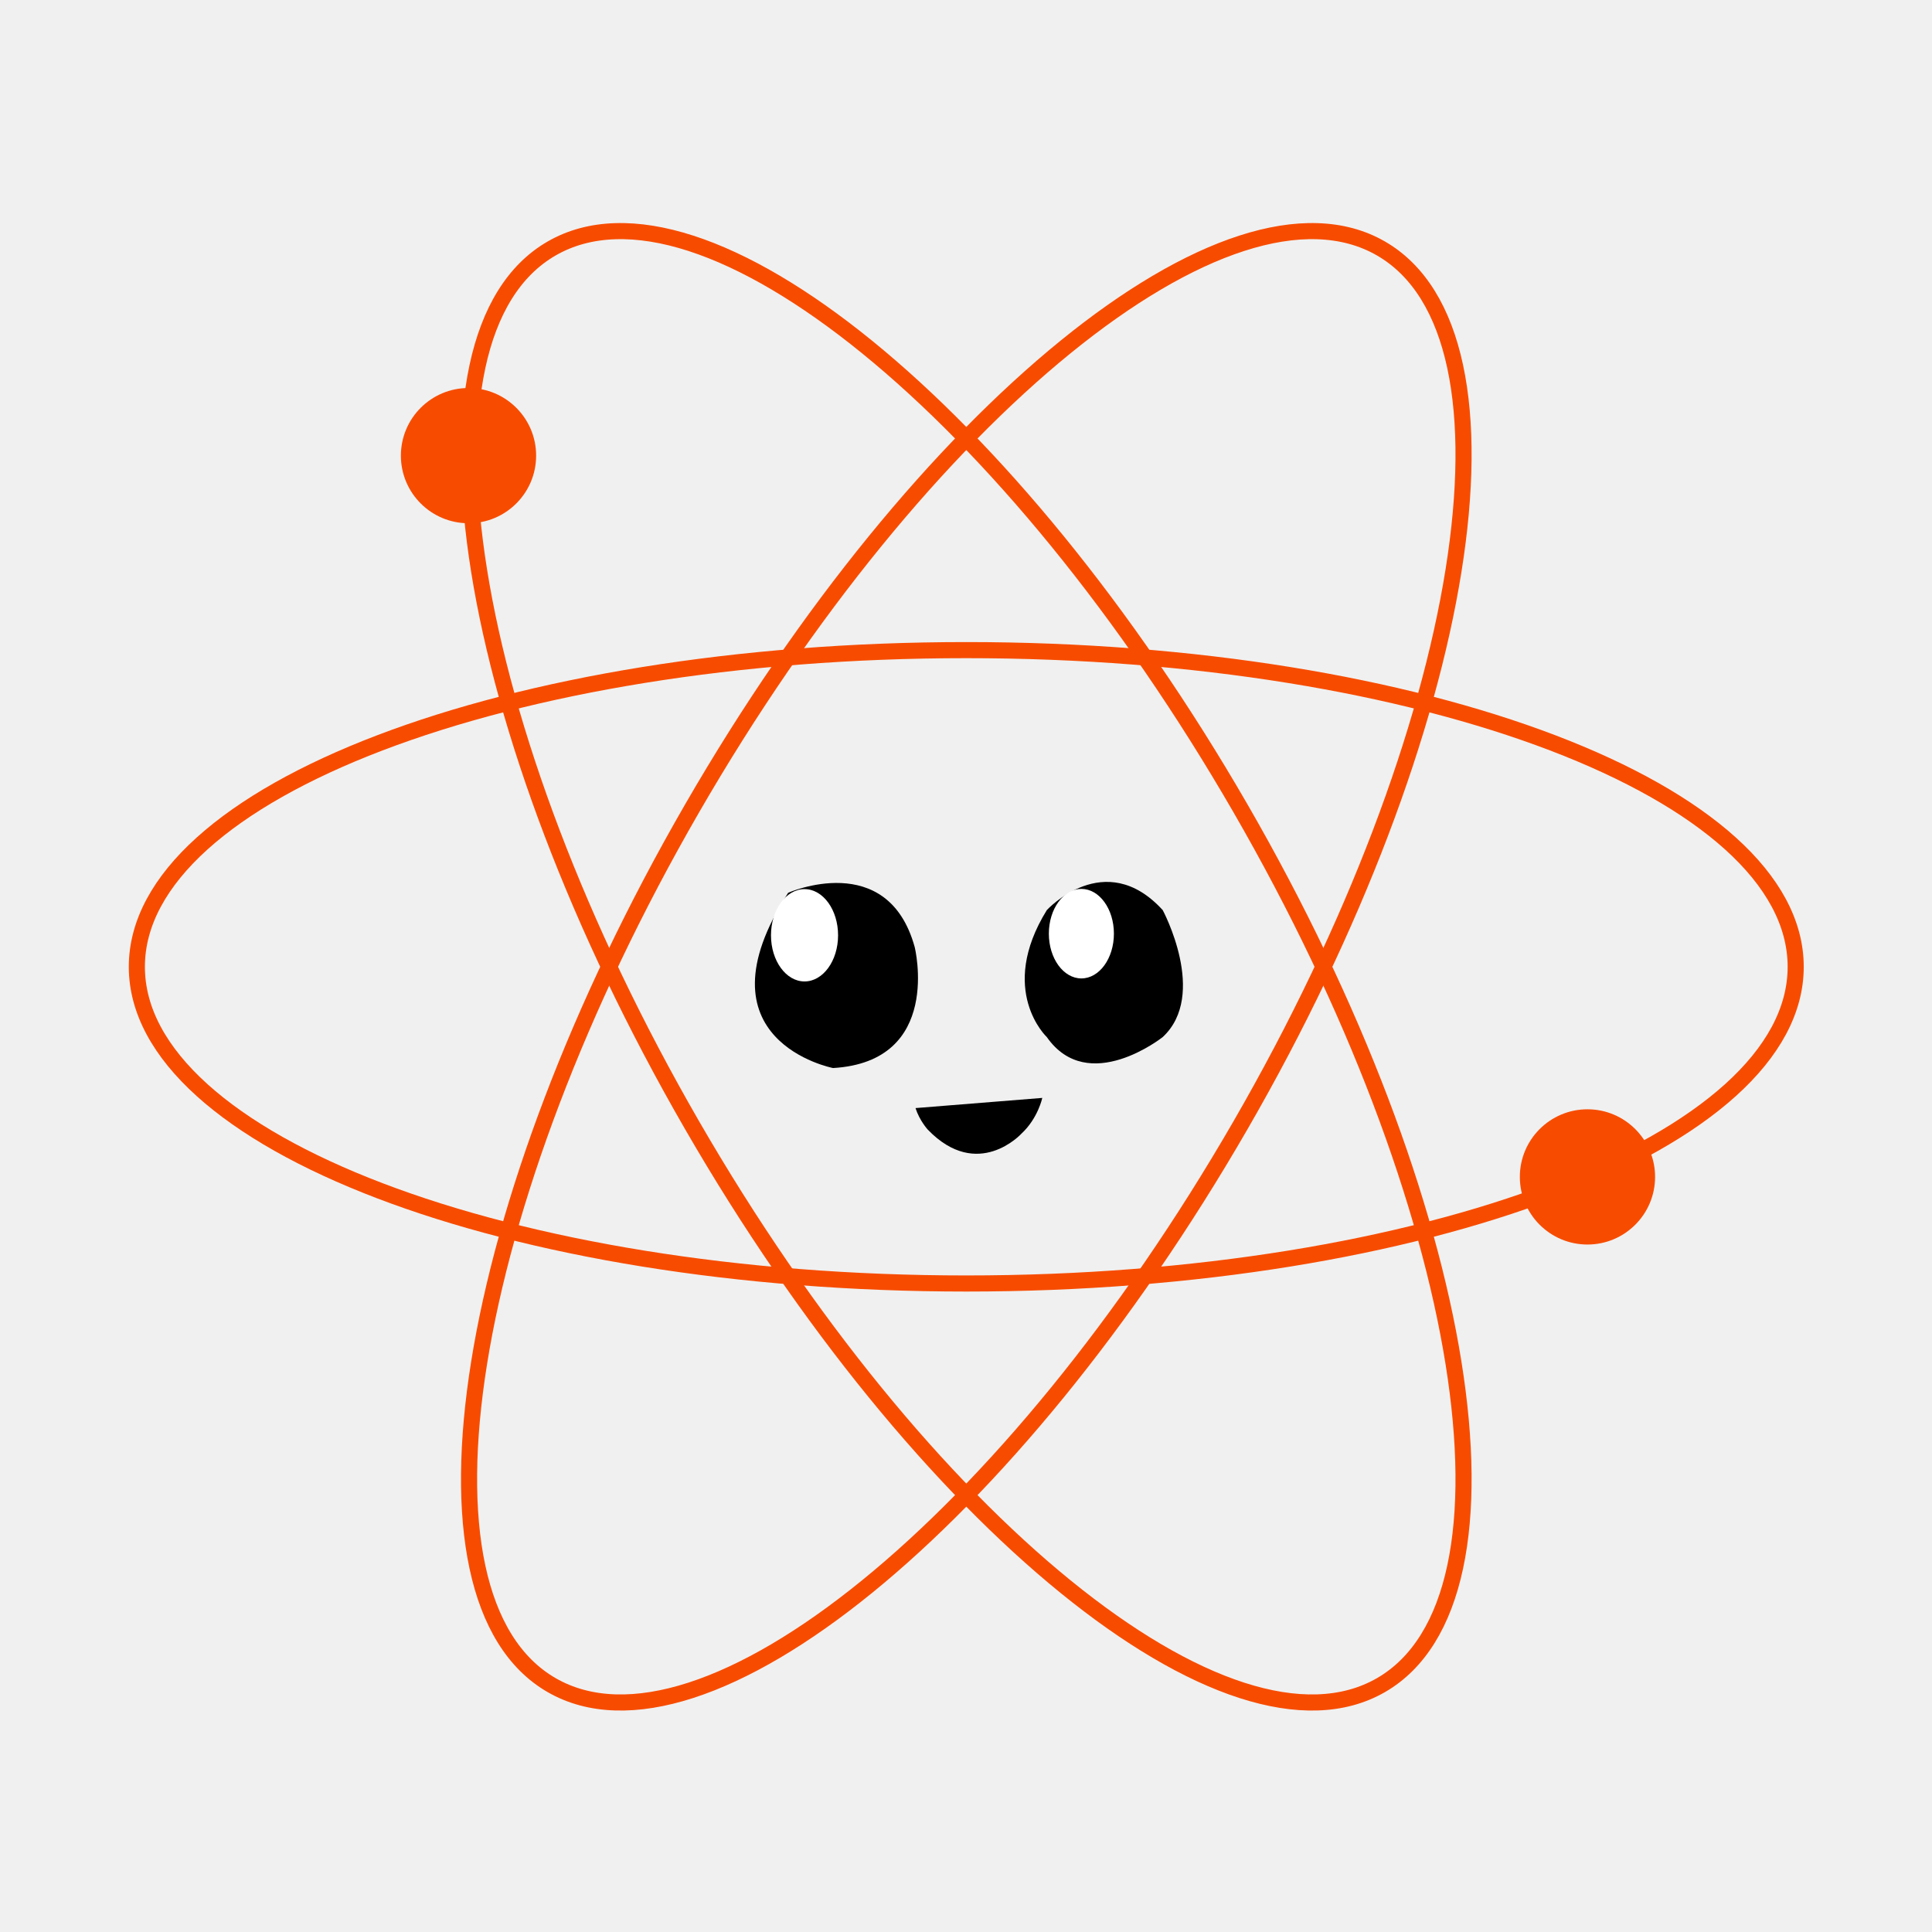
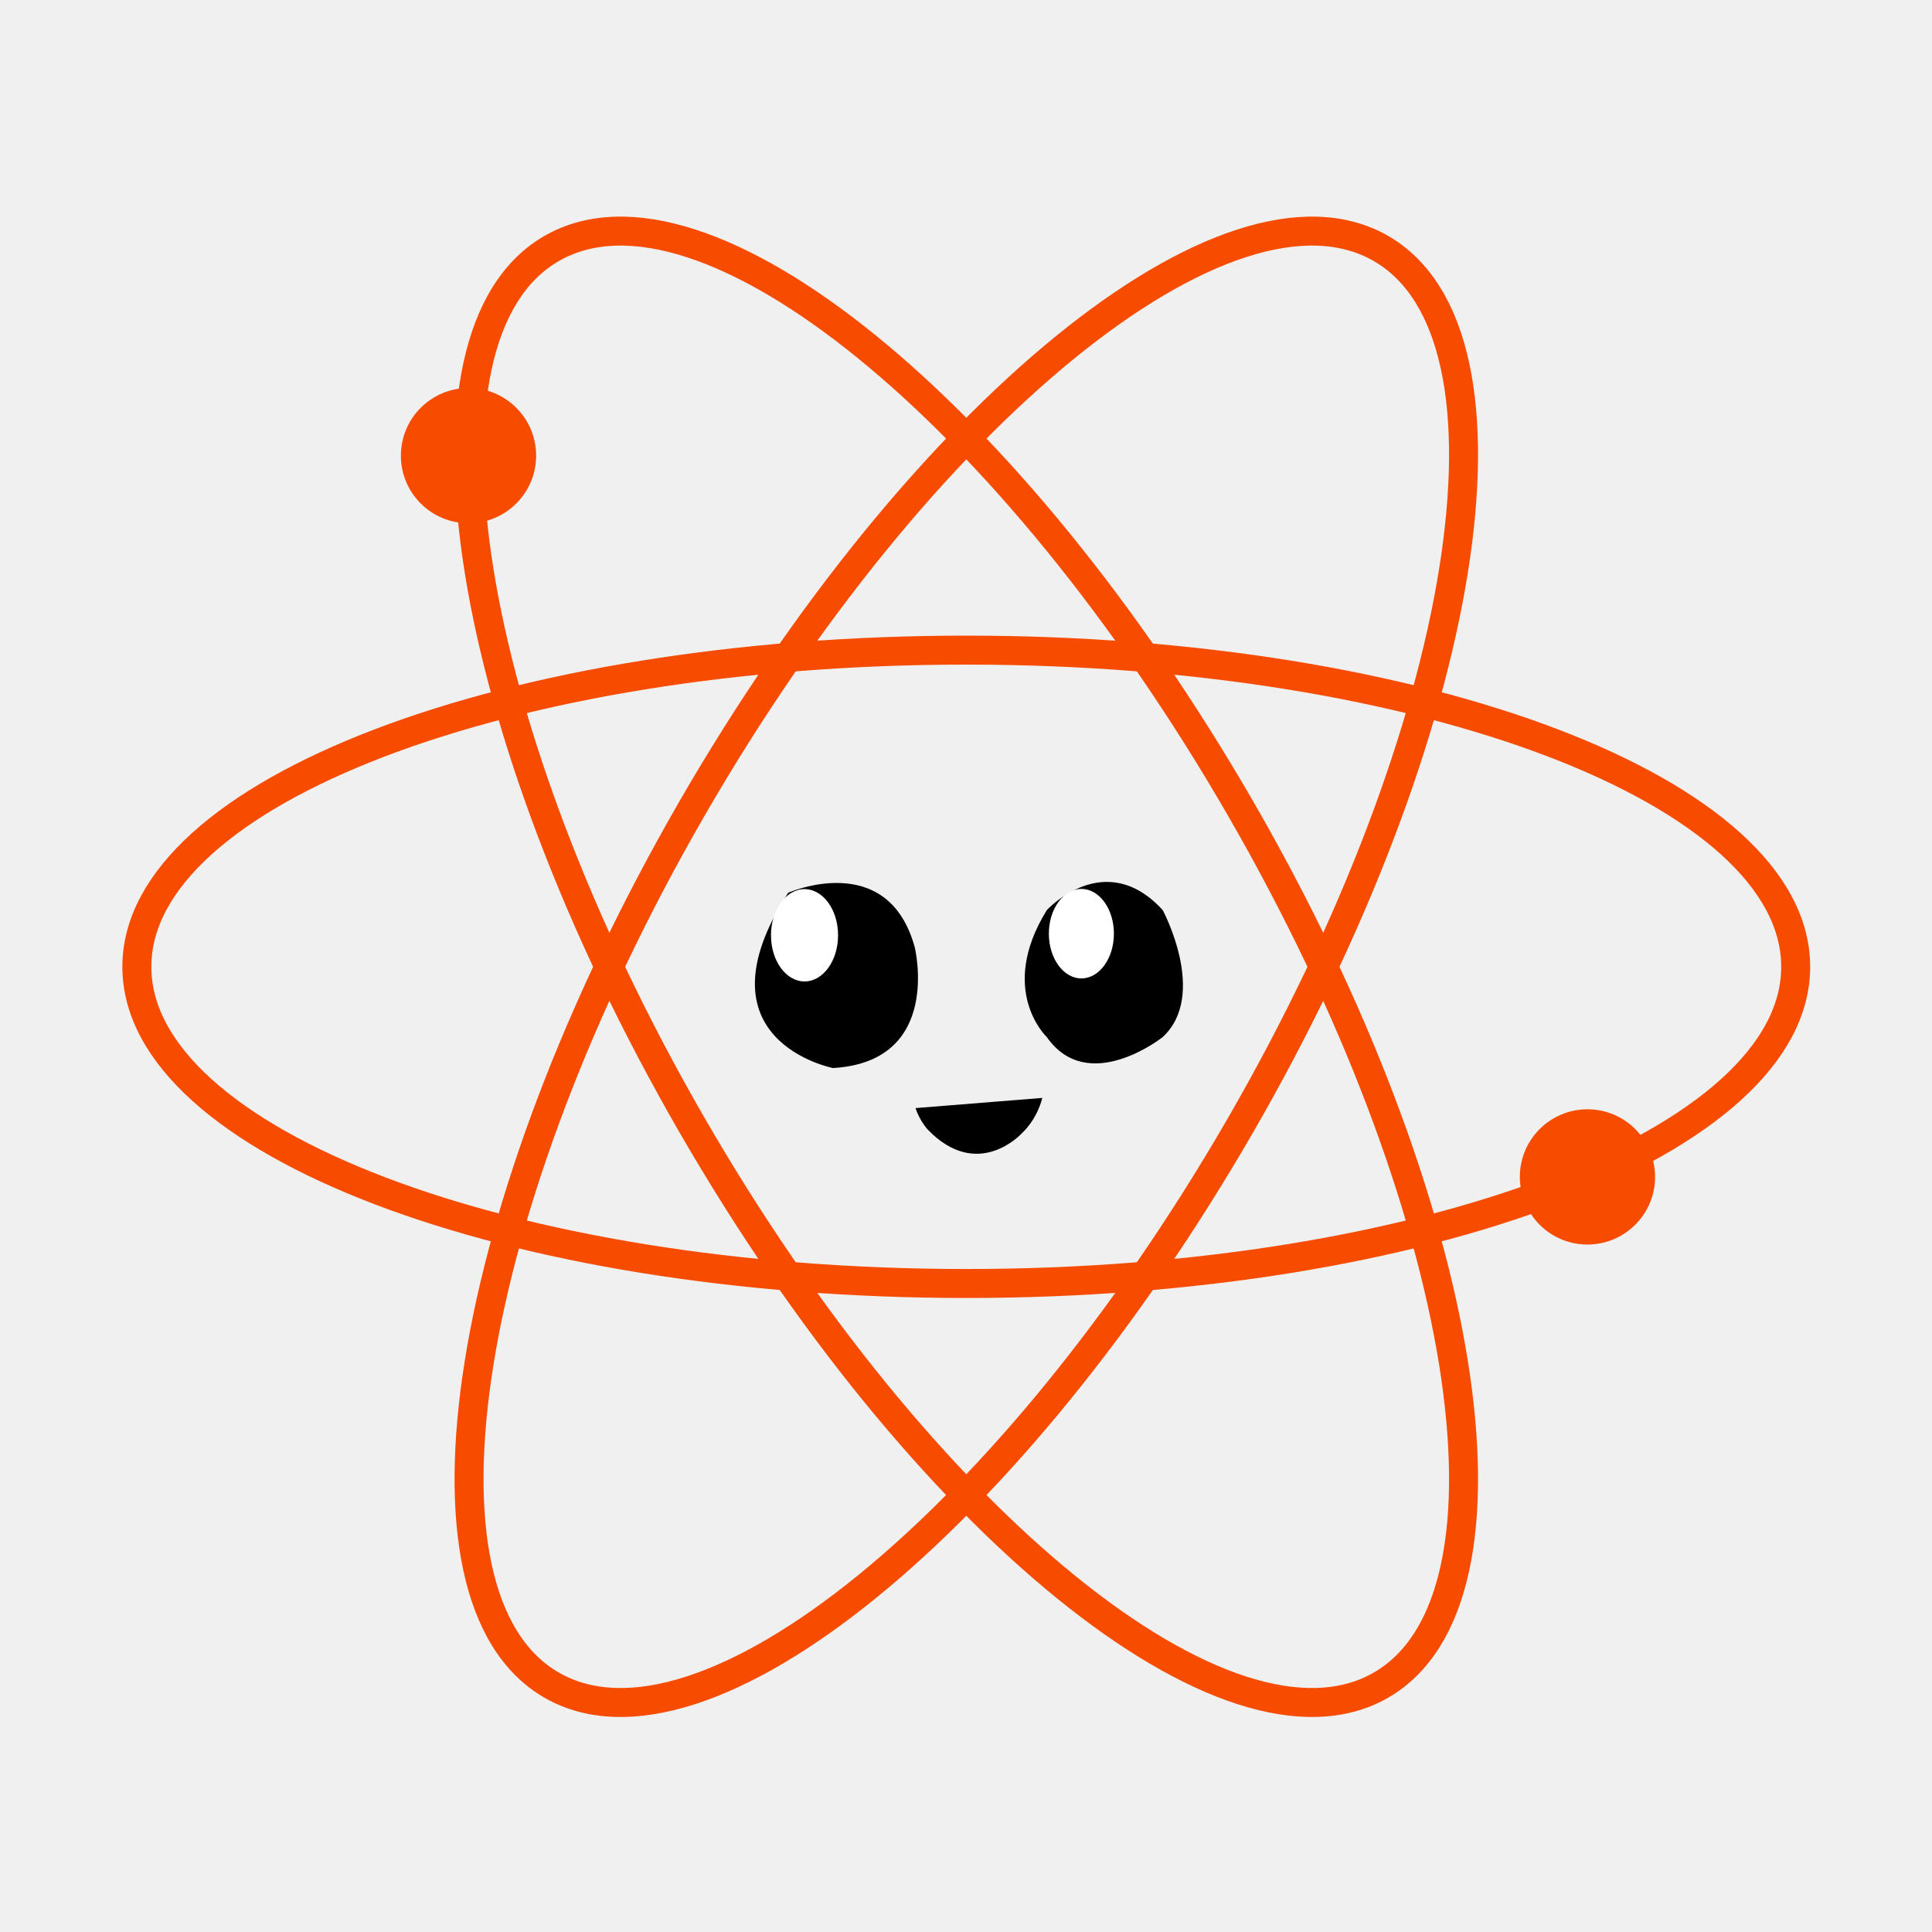
<svg xmlns="http://www.w3.org/2000/svg" width="1200" height="1200" viewBox="0 0 1200 1200" fill="none">
  <path d="M650.192 565.289C650.192 565.289 686.187 525.863 722.183 565.289C722.183 565.289 750.467 617.861 722.183 644.143C722.183 644.143 675.904 680.942 650.192 644.143C650.192 644.143 619.339 615.229 650.192 565.289Z" fill="black" />
  <path d="M691.868 579.916C691.868 595.266 682.822 607.714 671.664 607.714C660.507 607.714 651.461 595.266 651.461 579.916C651.461 564.562 660.507 552.115 671.664 552.115C682.822 552.115 691.868 564.562 691.868 579.916Z" fill="white" />
  <path d="M489.535 554.524C489.535 554.524 551.278 527.178 568.131 588.218C568.131 588.218 585.784 659.363 517.425 663.379C517.425 663.379 430.256 646.584 489.535 554.524Z" fill="black" />
  <path d="M520.544 580.923C520.544 596.754 511.216 609.593 499.707 609.593C488.203 609.593 478.872 596.754 478.872 580.923C478.872 565.088 488.203 552.251 499.707 552.251C511.216 552.251 520.544 565.088 520.544 580.923Z" fill="white" />
  <path d="M568.641 688.252L647.381 681.931C647.381 681.931 644.713 694.61 634.44 704.128C634.44 704.128 607.357 733.832 576.285 701.659C576.285 701.659 571.201 696.171 568.641 688.252Z" fill="black" />
-   <path d="M600.168 797.201C884.687 797.201 1115.34 709.135 1115.34 600.501C1115.34 491.866 884.687 403.8 600.168 403.8C315.649 403.8 85 491.866 85 600.501C85 709.135 315.649 797.201 600.168 797.201Z" stroke="#F74C00" stroke-width="10" />
-   <path d="M429.839 698.851C572.099 945.252 763.69 1100.97 857.771 1046.65C951.851 992.332 912.794 748.552 770.534 502.151C628.274 255.75 436.683 100.035 342.603 154.353C248.522 208.67 287.579 452.45 429.839 698.851Z" stroke="#F74C00" stroke-width="10" />
-   <path d="M429.839 502.149C287.579 748.55 248.522 992.33 342.603 1046.65C436.683 1100.96 628.274 945.25 770.534 698.849C912.794 452.448 951.851 208.668 857.771 154.35C763.69 100.033 572.099 255.748 429.839 502.149Z" stroke="#F74C00" stroke-width="10" />
+   <path d="M600.168 797.201C884.687 797.201 1115.34 709.135 1115.34 600.501C1115.34 491.866 884.687 403.8 600.168 403.8C315.649 403.8 85 491.866 85 600.501C85 709.135 315.649 797.201 600.168 797.201Z" stroke="#F74C00" stroke-width="18" />
+   <path d="M429.839 698.851C572.099 945.252 763.69 1100.97 857.771 1046.65C951.851 992.332 912.794 748.552 770.534 502.151C628.274 255.75 436.683 100.035 342.603 154.353C248.522 208.67 287.579 452.45 429.839 698.851Z" stroke="#F74C00" stroke-width="18" />
+   <path d="M429.839 502.149C287.579 748.55 248.522 992.33 342.603 1046.65C436.683 1100.96 628.274 945.25 770.534 698.849C912.794 452.448 951.851 208.668 857.771 154.35C763.69 100.033 572.099 255.748 429.839 502.149Z" stroke="#F74C00" stroke-width="18" />
  <circle cx="986" cy="731" r="42" fill="#F74C00" />
  <circle cx="291" cy="283" r="42" fill="#F74C00" />
</svg>
